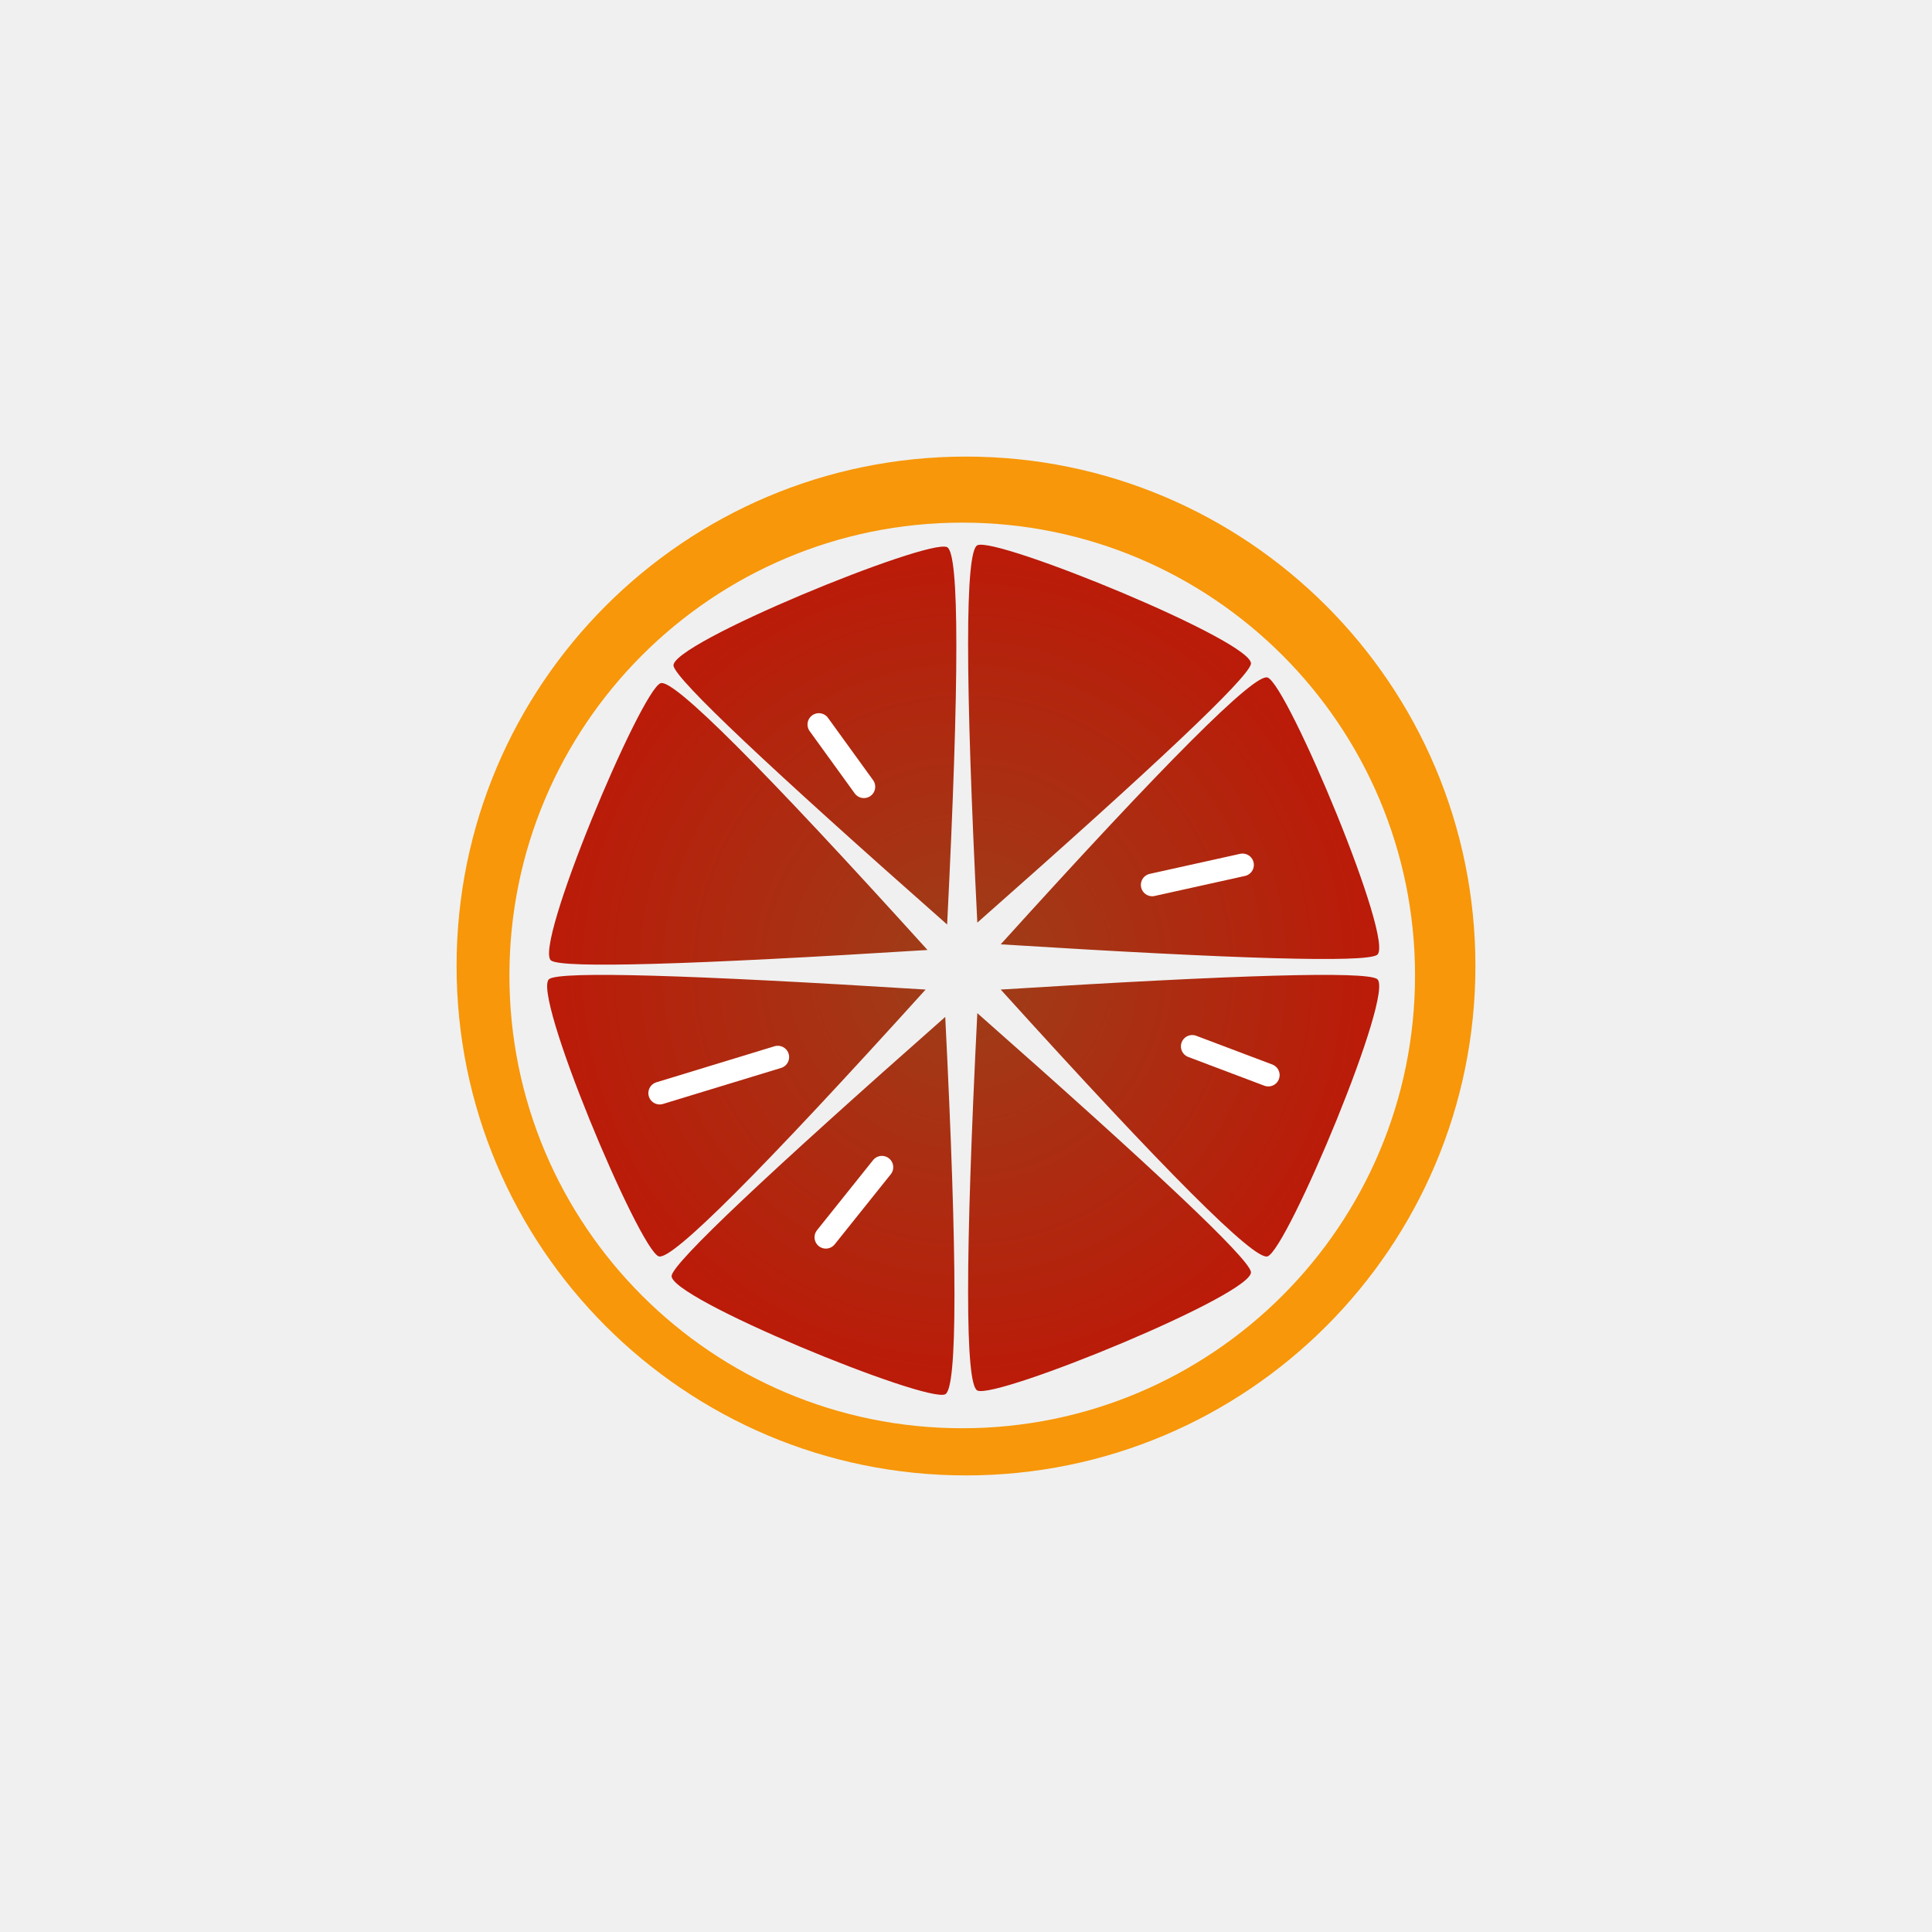
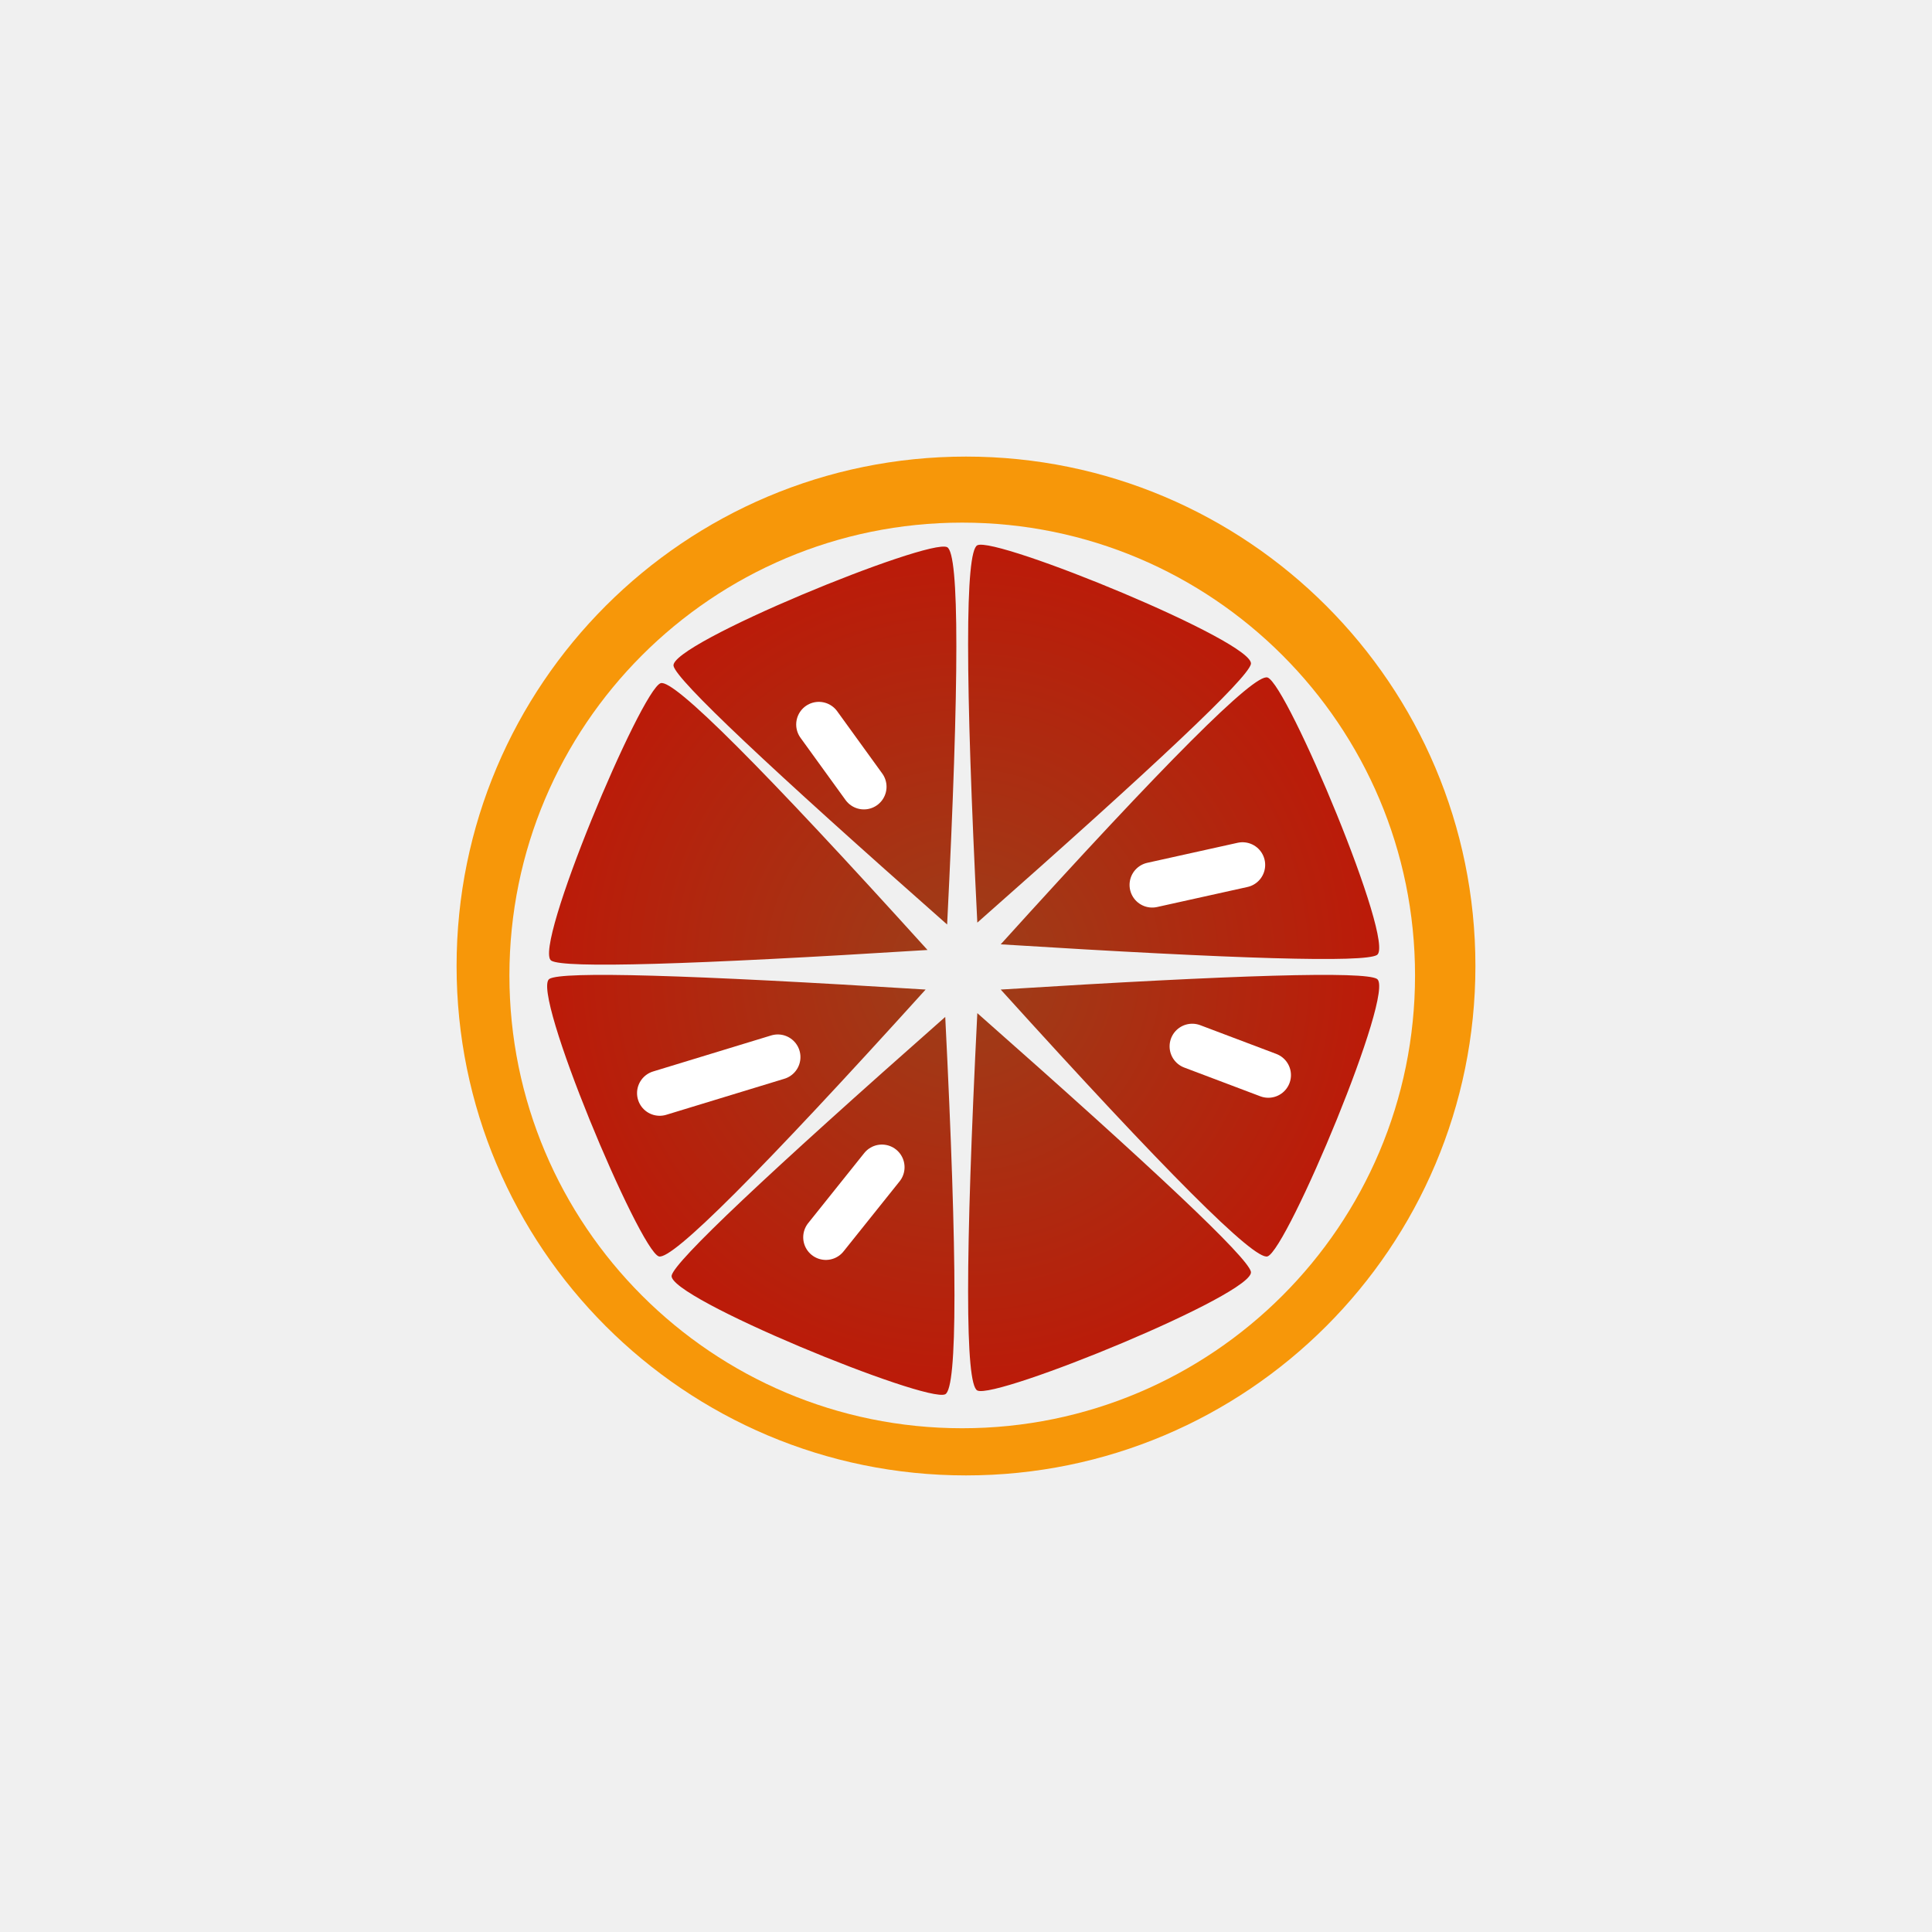
- <svg xmlns="http://www.w3.org/2000/svg" style="isolation:isolate" viewBox="0 0 1024 1024" width="1024pt" height="1024pt">
-   <defs>
-     <clipPath id="_clipPath_FSRR2qTEEQT9LraHxuRKaQh64n5diDp6">
-       <rect width="1024" height="1024" />
-     </clipPath>
-   </defs>
-   <g clip-path="url(#_clipPath_FSRR2qTEEQT9LraHxuRKaQh64n5diDp6)">
-     <clipPath id="_clipPath_mYwjg7J9cMeC07dVRiJiKvGlOwMLYYrw">
-       <rect x="0" y="0" width="1024" height="1024" transform="matrix(1,0,0,1,0,0)" fill="rgb(255,255,255)" />
-     </clipPath>
-     <g clip-path="url(#_clipPath_mYwjg7J9cMeC07dVRiJiKvGlOwMLYYrw)">
-       <g>
-         <circle vector-effect="non-scaling-stroke" cx="512" cy="512" r="270" fill="rgb(247,151,9)" />
-         <circle vector-effect="non-scaling-stroke" cx="510" cy="517" r="240" fill="rgb(240,240,240)" />
-         <radialGradient id="_rgradient_0" fx="0.5" fy="0.5" cx="0.5" cy="0.5" r="1" gradientTransform="matrix(441,0,0,450.578,290,288.711)" gradientUnits="userSpaceOnUse">
-           <stop offset="1.25%" stop-opacity="1" style="stop-color:rgb(157,62,25)" />
-           <stop offset="76.667%" stop-opacity="1" style="stop-color:rgb(204,7,0)" />
-           <stop offset="97.5%" stop-opacity="1" style="stop-color:rgb(255,53,53)" />
-         </radialGradient>
-         <path d=" M 501 538.987 Q 510.772 734.08 501 738.987 C 491.228 743.894 353.175 687.547 356 675.987 Q 358.825 664.427 501 538.987 L 501 538.987 L 501 538.987 L 501 538.987 L 501 538.987 L 501 538.987 L 501 538.987 L 501 538.987 Z  M 490.6 524.486 Q 359.558 669.347 349.178 665.907 C 338.799 662.467 281.024 525.006 291.196 518.829 Q 301.367 512.652 490.6 524.486 L 490.6 524.486 L 490.6 524.486 L 490.6 524.486 L 490.6 524.486 L 490.6 524.486 L 490.6 524.486 L 490.6 524.486 Z  M 518 536.987 Q 508.228 732.08 518 736.987 C 527.772 741.894 665.825 685.547 663 673.987 Q 660.175 662.427 518 536.987 L 518 536.987 L 518 536.987 L 518 536.987 L 518 536.987 L 518 536.987 L 518 536.987 Z  M 530.4 524.486 Q 661.442 669.347 671.822 665.907 C 682.201 662.467 739.976 525.006 729.804 518.829 Q 719.633 512.652 530.4 524.486 L 530.4 524.486 L 530.4 524.486 L 530.4 524.486 L 530.4 524.486 L 530.4 524.486 Z  M 502 490.013 Q 511.772 294.92 502 290.013 C 492.228 285.106 354.175 341.453 357 353.013 Q 359.825 364.573 502 490.013 L 502 490.013 L 502 490.013 L 502 490.013 L 502 490.013 Z  M 491.6 503.514 Q 360.558 358.653 350.178 362.093 C 339.799 365.533 282.024 502.994 292.196 509.171 Q 302.367 515.348 491.6 503.514 L 491.6 503.514 L 491.6 503.514 L 491.6 503.514 Z  M 518 489.013 Q 508.228 293.92 518 289.013 C 527.772 284.106 665.825 340.453 663 352.013 Q 660.175 363.573 518 489.013 L 518 489.013 L 518 489.013 Z  M 530.4 500.514 Q 661.442 355.653 671.822 359.093 C 682.201 362.533 739.976 499.994 729.804 506.171 Q 719.633 512.348 530.4 500.514 Z " fill-rule="evenodd" fill="url(#_rgradient_0)" />
-         <mask id="_mask_m9IU0pNLCaADIBH669p6z8zTpKDEvaay" x="-200%" y="-200%" width="400%" height="400%">
-           <rect x="-200%" y="-200%" width="400%" height="400%" style="fill:white;" />
-           <line x1="434" y1="384" x2="457.882" y2="417" fill="black" stroke="none" />
-         </mask>
-         <line x1="434" y1="384" x2="457.882" y2="417" mask="url(#_mask_m9IU0pNLCaADIBH669p6z8zTpKDEvaay)" vector-effect="non-scaling-stroke" stroke-width="16" stroke="rgb(255,255,255)" stroke-opacity="100" stroke-linejoin="round" stroke-linecap="round" stroke-miterlimit="3" />
-         <mask id="_mask_fBI4qcXAbPuq5RI7C1ENGTp6HaItfMKL" x="-200%" y="-200%" width="400%" height="400%">
-           <rect x="-200%" y="-200%" width="400%" height="400%" style="fill:white;" />
-           <line x1="349.646" y1="579.382" x2="412.253" y2="560.282" fill="black" stroke="none" />
-         </mask>
-         <line x1="349.646" y1="579.382" x2="412.253" y2="560.282" mask="url(#_mask_fBI4qcXAbPuq5RI7C1ENGTp6HaItfMKL)" vector-effect="non-scaling-stroke" stroke-width="16" stroke="rgb(255,255,255)" stroke-opacity="100" stroke-linejoin="round" stroke-linecap="round" stroke-miterlimit="3" />
-         <mask id="_mask_9I02yTnoRiyu3nqLV0kwPJkkeRxKAF0c" x="-200%" y="-200%" width="400%" height="400%">
-           <rect x="-200%" y="-200%" width="400%" height="400%" style="fill:white;" />
-           <line x1="437.72" y1="655.784" x2="467.432" y2="618.645" fill="black" stroke="none" />
-         </mask>
-         <line x1="437.72" y1="655.784" x2="467.432" y2="618.645" mask="url(#_mask_9I02yTnoRiyu3nqLV0kwPJkkeRxKAF0c)" vector-effect="non-scaling-stroke" stroke-width="16" stroke="rgb(255,255,255)" stroke-opacity="100" stroke-linejoin="round" stroke-linecap="round" stroke-miterlimit="3" />
-         <mask id="_mask_OLgATe4JcOJT4vDyq9nxOqe6NCvWZIx5" x="-200%" y="-200%" width="400%" height="400%">
-           <rect x="-200%" y="-200%" width="400%" height="400%" style="fill:white;" />
-           <line x1="610.686" y1="469.024" x2="658.57" y2="458.412" fill="black" stroke="none" />
-         </mask>
-         <line x1="610.686" y1="469.024" x2="658.57" y2="458.412" mask="url(#_mask_OLgATe4JcOJT4vDyq9nxOqe6NCvWZIx5)" vector-effect="non-scaling-stroke" stroke-width="16" stroke="rgb(255,255,255)" stroke-opacity="100" stroke-linejoin="round" stroke-linecap="round" stroke-miterlimit="3" />
-         <mask id="_mask_fqkcxCCzL893fdUFV3Cj4fsw1H7YPr4u" x="-200%" y="-200%" width="400%" height="400%">
-           <rect x="-200%" y="-200%" width="400%" height="400%" style="fill:white;" />
-           <line x1="631.909" y1="554.595" x2="672.232" y2="569.832" fill="black" stroke="none" />
-         </mask>
-         <line x1="631.909" y1="554.595" x2="672.232" y2="569.832" mask="url(#_mask_fqkcxCCzL893fdUFV3Cj4fsw1H7YPr4u)" vector-effect="non-scaling-stroke" stroke-width="16" stroke="rgb(255,255,255)" stroke-opacity="100" stroke-linejoin="round" stroke-linecap="round" stroke-miterlimit="3" />
-       </g>
-     </g>
-   </g>
+ <svg xmlns="http://www.w3.org/2000/svg" viewBox="0 0 1024 1024" width="512pt" height="512pt">
+   <circle vector-effect="non-scaling-stroke" cx="512" cy="512" r="270" fill="rgb(247,151,9)" />
+   <circle vector-effect="non-scaling-stroke" cx="510" cy="517" r="240" fill="rgb(240,240,240)" />
+   <radialGradient id="_rgradient_0" fx="0.5" fy="0.5" cx="0.5" cy="0.5" r="1" gradientTransform="matrix(441,0,0,450.578,290,288.711)" gradientUnits="userSpaceOnUse">
+     <stop offset="1.25%" stop-opacity="1" style="stop-color:rgb(157,62,25)" />
+     <stop offset="76.667%" stop-opacity="1" style="stop-color:rgb(204,7,0)" />
+     <stop offset="97.5%" stop-opacity="1" style="stop-color:rgb(255,53,53)" />
+   </radialGradient>
+   <path d=" M 501 538.987 Q 510.772 734.08 501 738.987 C 491.228 743.894 353.175 687.547 356 675.987 Q 358.825 664.427 501 538.987 L 501 538.987 L 501 538.987 L 501 538.987 L 501 538.987 L 501 538.987 L 501 538.987 L 501 538.987 Z  M 490.6 524.486 Q 359.558 669.347 349.178 665.907 C 338.799 662.467 281.024 525.006 291.196 518.829 Q 301.367 512.652 490.6 524.486 L 490.6 524.486 L 490.6 524.486 L 490.6 524.486 L 490.6 524.486 L 490.6 524.486 L 490.6 524.486 L 490.6 524.486 Z  M 518 536.987 Q 508.228 732.08 518 736.987 C 527.772 741.894 665.825 685.547 663 673.987 Q 660.175 662.427 518 536.987 L 518 536.987 L 518 536.987 L 518 536.987 L 518 536.987 L 518 536.987 L 518 536.987 Z  M 530.4 524.486 Q 661.442 669.347 671.822 665.907 C 682.201 662.467 739.976 525.006 729.804 518.829 Q 719.633 512.652 530.4 524.486 L 530.4 524.486 L 530.4 524.486 L 530.4 524.486 L 530.4 524.486 L 530.4 524.486 Z  M 502 490.013 Q 511.772 294.92 502 290.013 C 492.228 285.106 354.175 341.453 357 353.013 Q 359.825 364.573 502 490.013 L 502 490.013 L 502 490.013 L 502 490.013 L 502 490.013 Z  M 491.6 503.514 Q 360.558 358.653 350.178 362.093 C 339.799 365.533 282.024 502.994 292.196 509.171 Q 302.367 515.348 491.6 503.514 L 491.6 503.514 L 491.6 503.514 L 491.6 503.514 Z  M 518 489.013 Q 508.228 293.92 518 289.013 C 527.772 284.106 665.825 340.453 663 352.013 Q 660.175 363.573 518 489.013 L 518 489.013 L 518 489.013 Z  M 530.4 500.514 Q 661.442 355.653 671.822 359.093 C 682.201 362.533 739.976 499.994 729.804 506.171 Q 719.633 512.348 530.4 500.514 Z " fill-rule="evenodd" fill="url(#_rgradient_0)" />
+   <line x1="434" y1="384" x2="457.882" y2="417" vector-effect="non-scaling-stroke" stroke-width="16" stroke="white" stroke-opacity="100" stroke-linejoin="round" stroke-linecap="round" stroke-miterlimit="3" />
+   <line x1="349.646" y1="579.382" x2="412.253" y2="560.282" vector-effect="non-scaling-stroke" stroke-width="16" stroke="white" stroke-opacity="100" stroke-linejoin="round" stroke-linecap="round" stroke-miterlimit="3" />
+   <line x1="437.72" y1="655.784" x2="467.432" y2="618.645" vector-effect="non-scaling-stroke" stroke-width="16" stroke="white" stroke-opacity="100" stroke-linejoin="round" stroke-linecap="round" stroke-miterlimit="3" />
+   <line x1="610.686" y1="469.024" x2="658.57" y2="458.412" vector-effect="non-scaling-stroke" stroke-width="16" stroke="white" stroke-opacity="100" stroke-linejoin="round" stroke-linecap="round" stroke-miterlimit="3" />
+   <line x1="631.909" y1="554.595" x2="672.232" y2="569.832" vector-effect="non-scaling-stroke" stroke-width="16" stroke="white" stroke-opacity="100" stroke-linejoin="round" stroke-linecap="round" stroke-miterlimit="3" />
</svg>
